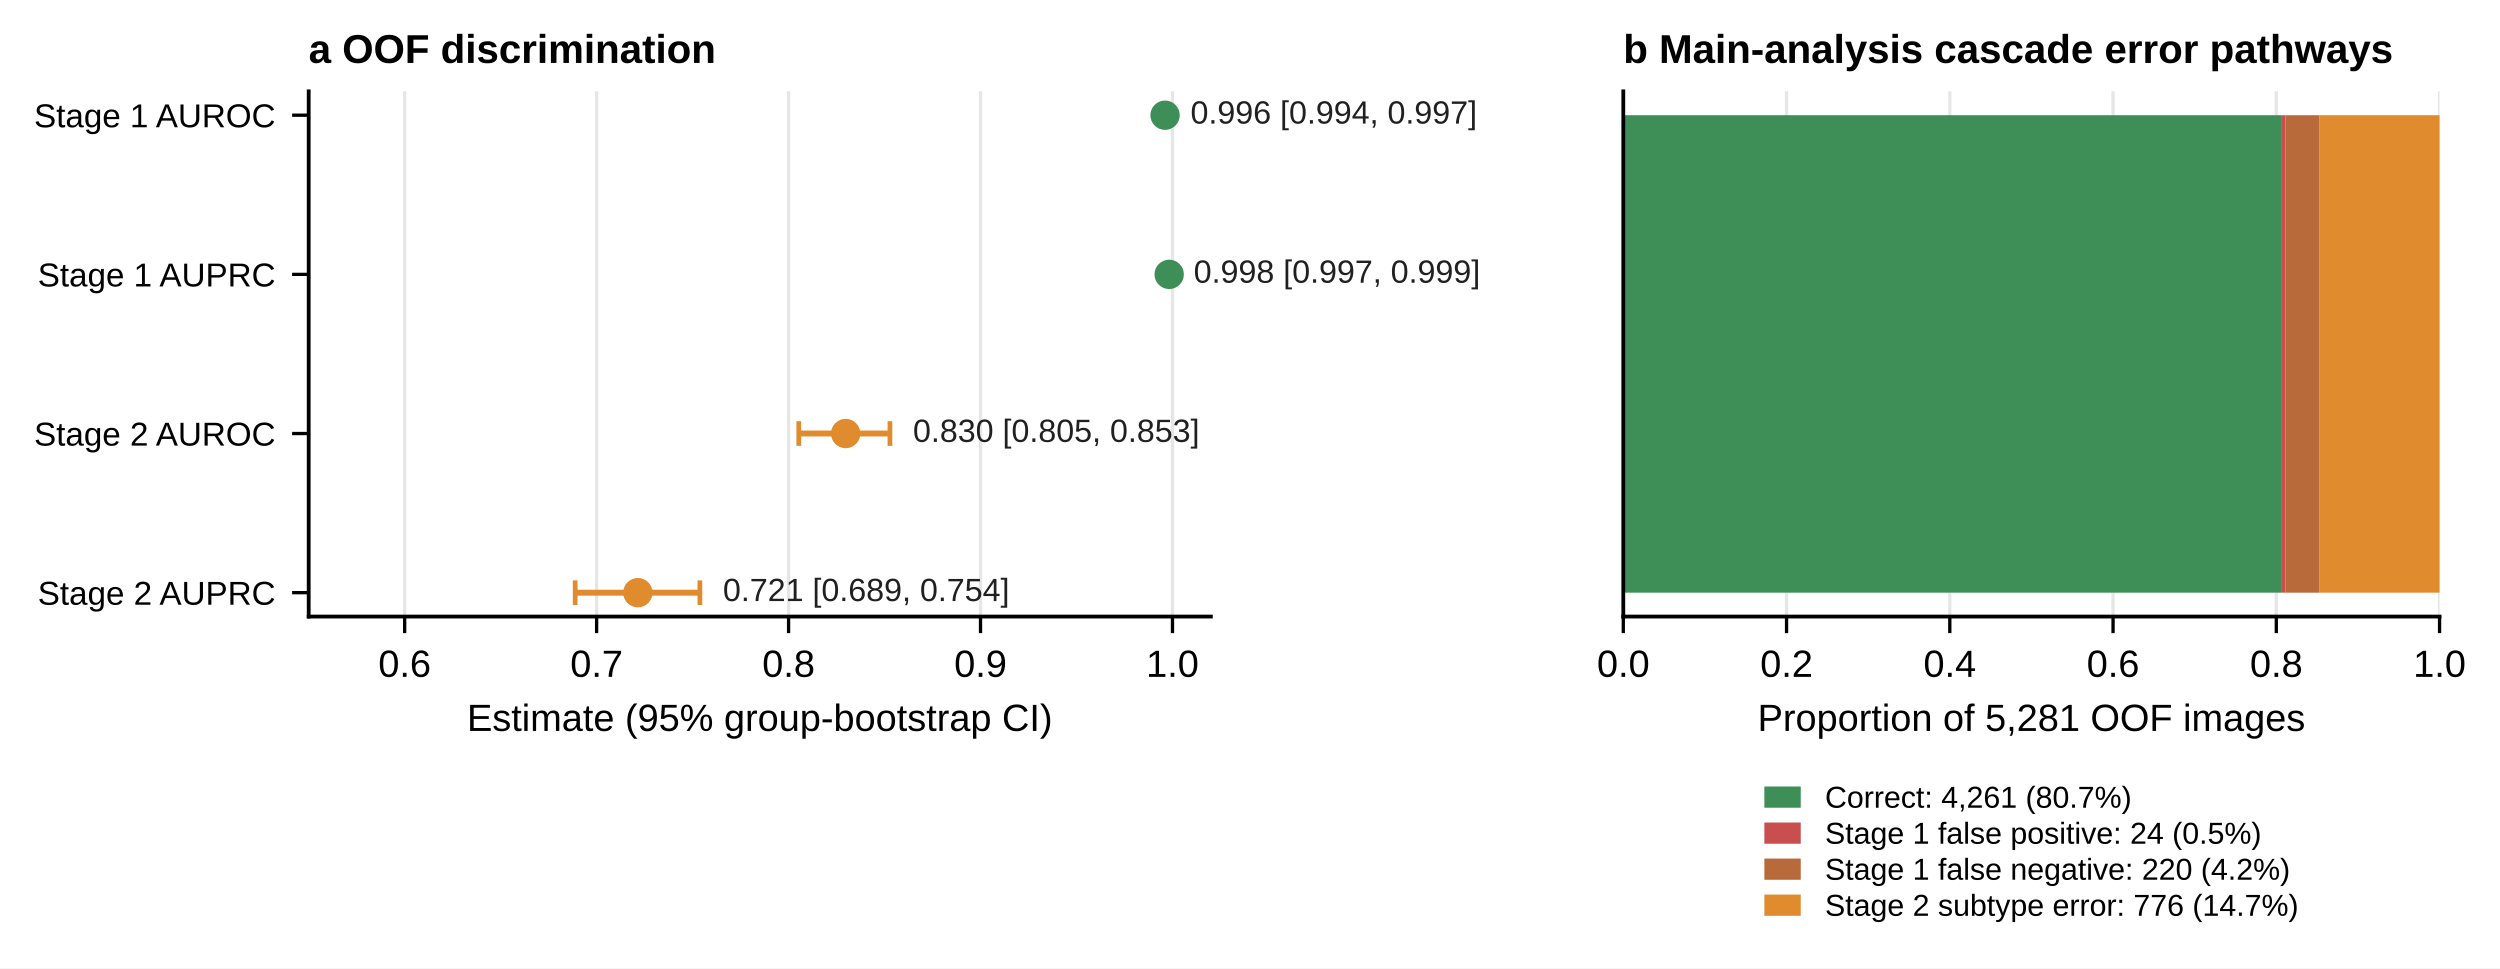
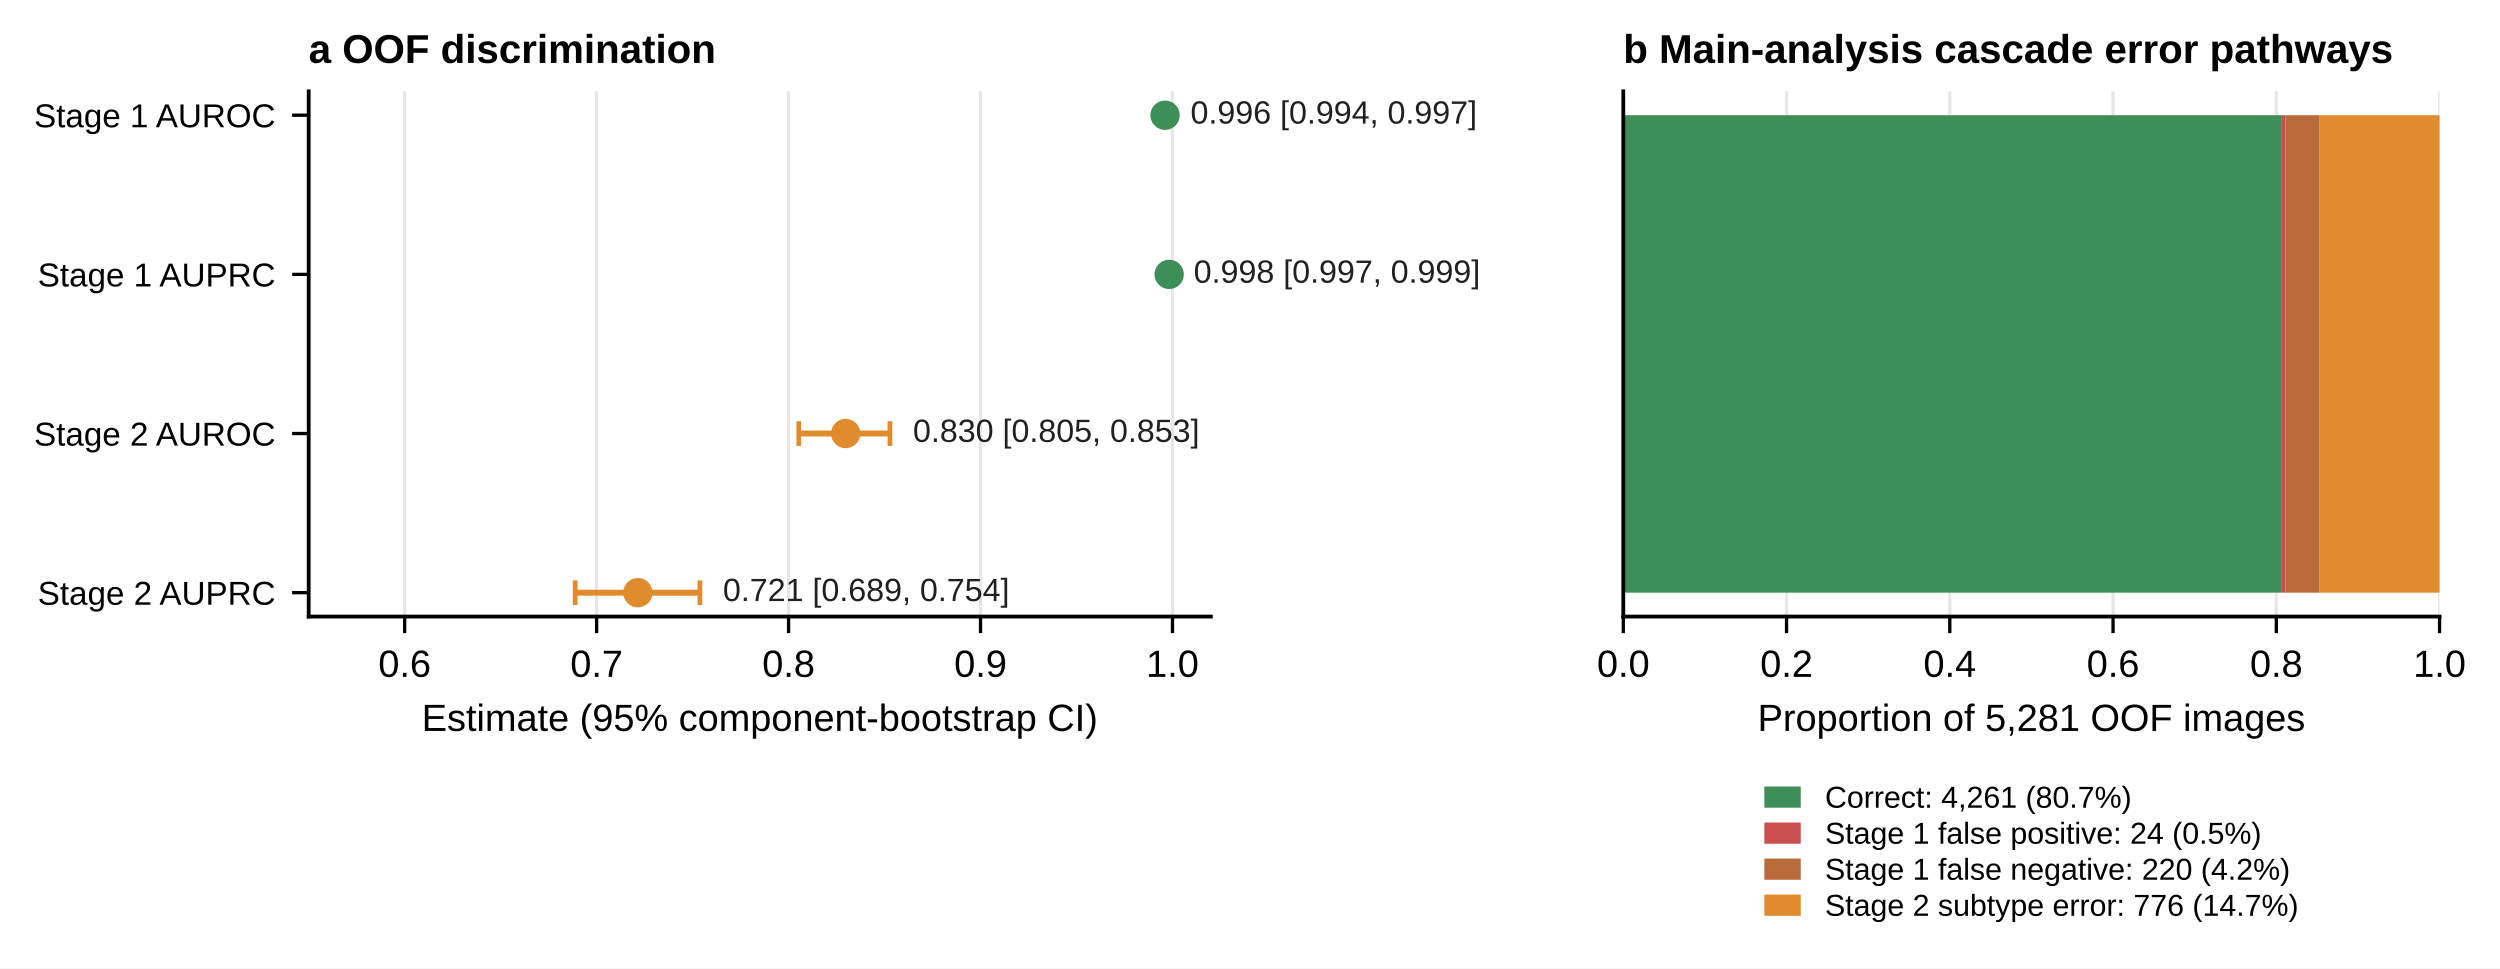
<svg xmlns="http://www.w3.org/2000/svg" xmlns:xlink="http://www.w3.org/1999/xlink" width="527.785pt" height="204.446pt" viewBox="0 0 527.785 204.446" version="1.1">
  <defs>
    <style type="text/css">*{stroke-linejoin: round; stroke-linecap: butt}</style>
  </defs>
  <g id="figure_1">
    <g id="patch_1">
      <path d="M 0 204.446  L 527.785 204.446  L 527.785 0  L 0 0  z " style="fill: #ffffff" />
    </g>
    <g id="axes_1">
      <g id="patch_2">
        <path d="M 65.169 130.164  L 255.632 130.164  L 255.632 19.284  L 65.169 19.284  z " style="fill: #ffffff" />
      </g>
      <g id="matplotlib.axis_1">
        <g id="xtick_1">
          <g id="line2d_1">
-             <path d="M 85.431 130.164  L 85.431 19.284  " clip-path="url(#p1f4794a7ab)" style="fill: none; stroke: #e6e6e6; stroke-width: 0.7; stroke-linecap: square" />
+             <path d="M 85.431 130.164  L 85.431 19.284  " clip-path="url(#p1f21df838d)" style="fill: none; stroke: #e6e6e6; stroke-width: 0.7; stroke-linecap: square" />
          </g>
          <g id="line2d_2">
            <defs>
-               <path id="m6a3458adff" d="M 0 0  L 0 3.5  " style="stroke: #000000; stroke-width: 0.7" />
+               <path id="m81d36264b7" d="M 0 0  L 0 3.5  " style="stroke: #000000; stroke-width: 0.7" />
            </defs>
            <g>
-               <use xlink:href="#m6a3458adff" x="85.431" y="130.164" style="stroke: #000000; stroke-width: 0.7" />
+               <use xlink:href="#m81d36264b7" x="85.431" y="130.164" style="stroke: #000000; stroke-width: 0.7" />
            </g>
          </g>
          <g id="text_1">
            <text style="font-size: 8px; font-family: 'Arial', 'DejaVu Sans', 'Liberation Sans', sans-serif; text-anchor: middle" x="85.431" y="142.89" transform="rotate(-0 85.4308 142.8904)">0.6</text>
          </g>
        </g>
        <g id="xtick_2">
          <g id="line2d_3">
-             <path d="M 125.955 130.164  L 125.955 19.284  " clip-path="url(#p1f4794a7ab)" style="fill: none; stroke: #e6e6e6; stroke-width: 0.7; stroke-linecap: square" />
+             <path d="M 125.955 130.164  L 125.955 19.284  " clip-path="url(#p1f21df838d)" style="fill: none; stroke: #e6e6e6; stroke-width: 0.7; stroke-linecap: square" />
          </g>
          <g id="line2d_4">
            <g>
-               <use xlink:href="#m6a3458adff" x="125.955" y="130.164" style="stroke: #000000; stroke-width: 0.7" />
+               <use xlink:href="#m81d36264b7" x="125.955" y="130.164" style="stroke: #000000; stroke-width: 0.7" />
            </g>
          </g>
          <g id="text_2">
            <text style="font-size: 8px; font-family: 'Arial', 'DejaVu Sans', 'Liberation Sans', sans-serif; text-anchor: middle" x="125.955" y="142.89" transform="rotate(-0 125.9549 142.8904)">0.7</text>
          </g>
        </g>
        <g id="xtick_3">
          <g id="line2d_5">
-             <path d="M 166.479 130.164  L 166.479 19.284  " clip-path="url(#p1f4794a7ab)" style="fill: none; stroke: #e6e6e6; stroke-width: 0.7; stroke-linecap: square" />
+             <path d="M 166.479 130.164  L 166.479 19.284  " clip-path="url(#p1f21df838d)" style="fill: none; stroke: #e6e6e6; stroke-width: 0.7; stroke-linecap: square" />
          </g>
          <g id="line2d_6">
            <g>
-               <use xlink:href="#m6a3458adff" x="166.479" y="130.164" style="stroke: #000000; stroke-width: 0.7" />
+               <use xlink:href="#m81d36264b7" x="166.479" y="130.164" style="stroke: #000000; stroke-width: 0.7" />
            </g>
          </g>
          <g id="text_3">
            <text style="font-size: 8px; font-family: 'Arial', 'DejaVu Sans', 'Liberation Sans', sans-serif; text-anchor: middle" x="166.479" y="142.89" transform="rotate(-0 166.479 142.8904)">0.8</text>
          </g>
        </g>
        <g id="xtick_4">
          <g id="line2d_7">
-             <path d="M 207.003 130.164  L 207.003 19.284  " clip-path="url(#p1f4794a7ab)" style="fill: none; stroke: #e6e6e6; stroke-width: 0.7; stroke-linecap: square" />
+             <path d="M 207.003 130.164  L 207.003 19.284  " clip-path="url(#p1f21df838d)" style="fill: none; stroke: #e6e6e6; stroke-width: 0.7; stroke-linecap: square" />
          </g>
          <g id="line2d_8">
            <g>
-               <use xlink:href="#m6a3458adff" x="207.003" y="130.164" style="stroke: #000000; stroke-width: 0.7" />
+               <use xlink:href="#m81d36264b7" x="207.003" y="130.164" style="stroke: #000000; stroke-width: 0.7" />
            </g>
          </g>
          <g id="text_4">
            <text style="font-size: 8px; font-family: 'Arial', 'DejaVu Sans', 'Liberation Sans', sans-serif; text-anchor: middle" x="207.003" y="142.89" transform="rotate(-0 207.0031 142.8904)">0.9</text>
          </g>
        </g>
        <g id="xtick_5">
          <g id="line2d_9">
-             <path d="M 247.527 130.164  L 247.527 19.284  " clip-path="url(#p1f4794a7ab)" style="fill: none; stroke: #e6e6e6; stroke-width: 0.7; stroke-linecap: square" />
+             <path d="M 247.527 130.164  L 247.527 19.284  " clip-path="url(#p1f21df838d)" style="fill: none; stroke: #e6e6e6; stroke-width: 0.7; stroke-linecap: square" />
          </g>
          <g id="line2d_10">
            <g>
-               <use xlink:href="#m6a3458adff" x="247.527" y="130.164" style="stroke: #000000; stroke-width: 0.7" />
+               <use xlink:href="#m81d36264b7" x="247.527" y="130.164" style="stroke: #000000; stroke-width: 0.7" />
            </g>
          </g>
          <g id="text_5">
            <text style="font-size: 8px; font-family: 'Arial', 'DejaVu Sans', 'Liberation Sans', sans-serif; text-anchor: middle" x="247.527" y="142.89" transform="rotate(-0 247.5272 142.8904)">1.0</text>
          </g>
        </g>
        <g id="text_6">
-           <text style="font-size: 8px; font-family: 'Arial', 'DejaVu Sans', 'Liberation Sans', sans-serif; text-anchor: middle" x="160.4" y="154.304" transform="rotate(-0 160.4004 154.3041)">Estimate (95% group-bootstrap CI)</text>
+           <text style="font-size: 8px; font-family: 'Arial', 'DejaVu Sans', 'Liberation Sans', sans-serif; text-anchor: middle" x="160.4" y="154.304" transform="rotate(-0 160.4004 154.3041)">Estimate (95% component-bootstrap CI)</text>
        </g>
      </g>
      <g id="matplotlib.axis_2">
        <g id="ytick_1">
          <g id="line2d_11">
            <defs>
-               <path id="mb72a3d9e09" d="M 0 0  L -3.5 0  " style="stroke: #000000; stroke-width: 0.7" />
+               <path id="m035ee16155" d="M 0 0  L -3.5 0  " style="stroke: #000000; stroke-width: 0.7" />
            </defs>
            <g>
-               <use xlink:href="#mb72a3d9e09" x="65.169" y="24.324" style="stroke: #000000; stroke-width: 0.7" />
+               <use xlink:href="#m035ee16155" x="65.169" y="24.324" style="stroke: #000000; stroke-width: 0.7" />
            </g>
          </g>
          <g id="text_7">
            <text style="font-size: 7px; font-family: 'Arial', 'DejaVu Sans', 'Liberation Sans', sans-serif; text-anchor: end" x="58.169" y="26.874" transform="rotate(-0 58.16875 26.87422)">Stage 1 AUROC</text>
          </g>
        </g>
        <g id="ytick_2">
          <g id="line2d_12">
            <g>
-               <use xlink:href="#mb72a3d9e09" x="65.169" y="57.924" style="stroke: #000000; stroke-width: 0.7" />
+               <use xlink:href="#m035ee16155" x="65.169" y="57.924" style="stroke: #000000; stroke-width: 0.7" />
            </g>
          </g>
          <g id="text_8">
            <text style="font-size: 7px; font-family: 'Arial', 'DejaVu Sans', 'Liberation Sans', sans-serif; text-anchor: end" x="58.169" y="60.472" transform="rotate(-0 58.16875 60.47203)">Stage 1 AUPRC</text>
          </g>
        </g>
        <g id="ytick_3">
          <g id="line2d_13">
            <g>
-               <use xlink:href="#mb72a3d9e09" x="65.169" y="91.524" style="stroke: #000000; stroke-width: 0.7" />
+               <use xlink:href="#m035ee16155" x="65.169" y="91.524" style="stroke: #000000; stroke-width: 0.7" />
            </g>
          </g>
          <g id="text_9">
            <text style="font-size: 7px; font-family: 'Arial', 'DejaVu Sans', 'Liberation Sans', sans-serif; text-anchor: end" x="58.169" y="94.074" transform="rotate(-0 58.16875 94.07422)">Stage 2 AUROC</text>
          </g>
        </g>
        <g id="ytick_4">
          <g id="line2d_14">
            <g>
-               <use xlink:href="#mb72a3d9e09" x="65.169" y="125.124" style="stroke: #000000; stroke-width: 0.7" />
+               <use xlink:href="#m035ee16155" x="65.169" y="125.124" style="stroke: #000000; stroke-width: 0.7" />
            </g>
          </g>
          <g id="text_10">
            <text style="font-size: 7px; font-family: 'Arial', 'DejaVu Sans', 'Liberation Sans', sans-serif; text-anchor: end" x="58.169" y="127.672" transform="rotate(-0 58.16875 127.672)">Stage 2 AUPRC</text>
          </g>
        </g>
      </g>
      <g id="patch_3">
        <path d="M 65.169 130.164  L 65.169 19.284  " style="fill: none; stroke: #000000; stroke-width: 0.8; stroke-linejoin: miter; stroke-linecap: square" />
      </g>
      <g id="patch_4">
        <path d="M 65.169 130.164  L 255.632 130.164  " style="fill: none; stroke: #000000; stroke-width: 0.8; stroke-linejoin: miter; stroke-linecap: square" />
      </g>
      <g id="LineCollection_1">
-         <path d="M 245.292 24.324  L 246.472 24.324  " clip-path="url(#p1f4794a7ab)" style="fill: none; stroke: #3d8e57; stroke-width: 1.25" />
+         <path d="M 245.292 24.324  L 246.472 24.324  " clip-path="url(#p1f21df838d)" style="fill: none; stroke: #3d8e57; stroke-width: 1.25" />
      </g>
      <g id="line2d_15">
        <defs>
-           <path id="m49ba1a23d1" d="M 0 2.6  L 0 -2.6  " style="stroke: #3d8e57" />
+           <path id="me89c2ad2ba" d="M 0 2.6  L 0 -2.6  " style="stroke: #3d8e57" />
        </defs>
-         <g clip-path="url(#p1f4794a7ab)">
-           <use xlink:href="#m49ba1a23d1" x="245.292" y="24.324" style="fill: #3d8e57; stroke: #3d8e57" />
+         <g clip-path="url(#p1f21df838d)">
+           <use xlink:href="#me89c2ad2ba" x="245.292" y="24.324" style="fill: #3d8e57; stroke: #3d8e57" />
        </g>
      </g>
      <g id="line2d_16">
-         <g clip-path="url(#p1f4794a7ab)">
-           <use xlink:href="#m49ba1a23d1" x="246.472" y="24.324" style="fill: #3d8e57; stroke: #3d8e57" />
+         <g clip-path="url(#p1f21df838d)">
+           <use xlink:href="#me89c2ad2ba" x="246.472" y="24.324" style="fill: #3d8e57; stroke: #3d8e57" />
        </g>
      </g>
      <g id="text_11">
        <text style="font-size: 6.8px; font-family: 'Arial', 'DejaVu Sans', 'Liberation Sans', sans-serif; text-anchor: start; fill: #202020" x="251.335" y="26.092" transform="rotate(-0 251.3346 26.09214)">0.996 [0.994, 0.997]</text>
      </g>
      <g id="LineCollection_2">
-         <path d="M 246.293 57.924  L 247.146 57.924  " clip-path="url(#p1f4794a7ab)" style="fill: none; stroke: #3d8e57; stroke-width: 1.25" />
+         <path d="M 246.293 57.924  L 247.146 57.924  " clip-path="url(#p1f21df838d)" style="fill: none; stroke: #3d8e57; stroke-width: 1.25" />
      </g>
      <g id="line2d_17">
-         <g clip-path="url(#p1f4794a7ab)">
-           <use xlink:href="#m49ba1a23d1" x="246.293" y="57.924" style="fill: #3d8e57; stroke: #3d8e57" />
+         <g clip-path="url(#p1f21df838d)">
+           <use xlink:href="#me89c2ad2ba" x="246.293" y="57.924" style="fill: #3d8e57; stroke: #3d8e57" />
        </g>
      </g>
      <g id="line2d_18">
-         <g clip-path="url(#p1f4794a7ab)">
-           <use xlink:href="#m49ba1a23d1" x="247.146" y="57.924" style="fill: #3d8e57; stroke: #3d8e57" />
+         <g clip-path="url(#p1f21df838d)">
+           <use xlink:href="#me89c2ad2ba" x="247.146" y="57.924" style="fill: #3d8e57; stroke: #3d8e57" />
        </g>
      </g>
      <g id="text_12">
        <text style="font-size: 6.8px; font-family: 'Arial', 'DejaVu Sans', 'Liberation Sans', sans-serif; text-anchor: start; fill: #202020" x="252.009" y="59.692" transform="rotate(-0 252.0086 59.69214)">0.998 [0.997, 0.999]</text>
      </g>
      <g id="LineCollection_3">
-         <path d="M 168.632 91.524  L 187.88 91.524  " clip-path="url(#p1f4794a7ab)" style="fill: none; stroke: #e08b2d; stroke-width: 1.25" />
+         <path d="M 168.632 91.524  L 187.88 91.524  " clip-path="url(#p1f21df838d)" style="fill: none; stroke: #e08b2d; stroke-width: 1.25" />
      </g>
      <g id="line2d_19">
        <defs>
-           <path id="m1cabceee13" d="M 0 2.6  L 0 -2.6  " style="stroke: #e08b2d" />
+           <path id="m21bbda0fe8" d="M 0 2.6  L 0 -2.6  " style="stroke: #e08b2d" />
        </defs>
-         <g clip-path="url(#p1f4794a7ab)">
-           <use xlink:href="#m1cabceee13" x="168.632" y="91.524" style="fill: #e08b2d; stroke: #e08b2d" />
+         <g clip-path="url(#p1f21df838d)">
+           <use xlink:href="#m21bbda0fe8" x="168.632" y="91.524" style="fill: #e08b2d; stroke: #e08b2d" />
        </g>
      </g>
      <g id="line2d_20">
-         <g clip-path="url(#p1f4794a7ab)">
-           <use xlink:href="#m1cabceee13" x="187.88" y="91.524" style="fill: #e08b2d; stroke: #e08b2d" />
+         <g clip-path="url(#p1f21df838d)">
+           <use xlink:href="#m21bbda0fe8" x="187.88" y="91.524" style="fill: #e08b2d; stroke: #e08b2d" />
        </g>
      </g>
      <g id="text_13">
        <text style="font-size: 6.8px; font-family: 'Arial', 'DejaVu Sans', 'Liberation Sans', sans-serif; text-anchor: start; fill: #202020" x="192.742" y="93.292" transform="rotate(-0 192.7425 93.29214)">0.830 [0.805, 0.853]</text>
      </g>
      <g id="LineCollection_4">
-         <path d="M 121.428 125.124  L 147.759 125.124  " clip-path="url(#p1f4794a7ab)" style="fill: none; stroke: #e08b2d; stroke-width: 1.25" />
+         <path d="M 121.428 125.124  L 147.759 125.124  " clip-path="url(#p1f21df838d)" style="fill: none; stroke: #e08b2d; stroke-width: 1.25" />
      </g>
      <g id="line2d_21">
-         <g clip-path="url(#p1f4794a7ab)">
-           <use xlink:href="#m1cabceee13" x="121.428" y="125.124" style="fill: #e08b2d; stroke: #e08b2d" />
+         <g clip-path="url(#p1f21df838d)">
+           <use xlink:href="#m21bbda0fe8" x="121.428" y="125.124" style="fill: #e08b2d; stroke: #e08b2d" />
        </g>
      </g>
      <g id="line2d_22">
-         <g clip-path="url(#p1f4794a7ab)">
-           <use xlink:href="#m1cabceee13" x="147.759" y="125.124" style="fill: #e08b2d; stroke: #e08b2d" />
+         <g clip-path="url(#p1f21df838d)">
+           <use xlink:href="#m21bbda0fe8" x="147.759" y="125.124" style="fill: #e08b2d; stroke: #e08b2d" />
        </g>
      </g>
      <g id="text_14">
        <text style="font-size: 6.8px; font-family: 'Arial', 'DejaVu Sans', 'Liberation Sans', sans-serif; text-anchor: start; fill: #202020" x="152.622" y="126.892" transform="rotate(-0 152.6223 126.8921)">0.721 [0.689, 0.754]</text>
      </g>
      <g id="text_15">
        <text style="font-weight: 700; font-size: 8.5px; font-family: 'Arial', 'DejaVu Sans', 'Liberation Sans', sans-serif; text-anchor: start" x="65.169" y="13.284" transform="rotate(-0 65.16875 13.28414)">a  OOF discrimination</text>
      </g>
      <g id="line2d_23">
        <defs>
-           <path id="m65c02e2300" d="M 0 2.6  C 0.69 2.6 1.351 2.326 1.838 1.838  C 2.326 1.351 2.6 0.69 2.6 0  C 2.6 -0.69 2.326 -1.351 1.838 -1.838  C 1.351 -2.326 0.69 -2.6 0 -2.6  C -0.69 -2.6 -1.351 -2.326 -1.838 -1.838  C -2.326 -1.351 -2.6 -0.69 -2.6 0  C -2.6 0.69 -2.326 1.351 -1.838 1.838  C -1.351 2.326 -0.69 2.6 0 2.6  z " style="stroke: #3d8e57" />
+           <path id="m27386841dd" d="M 0 2.6  C 0.69 2.6 1.351 2.326 1.838 1.838  C 2.326 1.351 2.6 0.69 2.6 0  C 2.6 -0.69 2.326 -1.351 1.838 -1.838  C 1.351 -2.326 0.69 -2.6 0 -2.6  C -0.69 -2.6 -1.351 -2.326 -1.838 -1.838  C -2.326 -1.351 -2.6 -0.69 -2.6 0  C -2.6 0.69 -2.326 1.351 -1.838 1.838  C -1.351 2.326 -0.69 2.6 0 2.6  z " style="stroke: #3d8e57" />
        </defs>
-         <g clip-path="url(#p1f4794a7ab)">
-           <use xlink:href="#m65c02e2300" x="245.96" y="24.324" style="fill: #3d8e57; stroke: #3d8e57" />
+         <g clip-path="url(#p1f21df838d)">
+           <use xlink:href="#m27386841dd" x="245.96" y="24.324" style="fill: #3d8e57; stroke: #3d8e57" />
        </g>
      </g>
      <g id="line2d_24">
-         <g clip-path="url(#p1f4794a7ab)">
-           <use xlink:href="#m65c02e2300" x="246.829" y="57.924" style="fill: #3d8e57; stroke: #3d8e57" />
+         <g clip-path="url(#p1f21df838d)">
+           <use xlink:href="#m27386841dd" x="246.829" y="57.924" style="fill: #3d8e57; stroke: #3d8e57" />
        </g>
      </g>
      <g id="line2d_25">
        <defs>
-           <path id="mc37ab8c5a4" d="M 0 2.6  C 0.69 2.6 1.351 2.326 1.838 1.838  C 2.326 1.351 2.6 0.69 2.6 0  C 2.6 -0.69 2.326 -1.351 1.838 -1.838  C 1.351 -2.326 0.69 -2.6 0 -2.6  C -0.69 -2.6 -1.351 -2.326 -1.838 -1.838  C -2.326 -1.351 -2.6 -0.69 -2.6 0  C -2.6 0.69 -2.326 1.351 -1.838 1.838  C -1.351 2.326 -0.69 2.6 0 2.6  z " style="stroke: #e08b2d" />
+           <path id="m8d368fd3c1" d="M 0 2.6  C 0.69 2.6 1.351 2.326 1.838 1.838  C 2.326 1.351 2.6 0.69 2.6 0  C 2.6 -0.69 2.326 -1.351 1.838 -1.838  C 1.351 -2.326 0.69 -2.6 0 -2.6  C -0.69 -2.6 -1.351 -2.326 -1.838 -1.838  C -2.326 -1.351 -2.6 -0.69 -2.6 0  C -2.6 0.69 -2.326 1.351 -1.838 1.838  C -1.351 2.326 -0.69 2.6 0 2.6  z " style="stroke: #e08b2d" />
        </defs>
-         <g clip-path="url(#p1f4794a7ab)">
-           <use xlink:href="#mc37ab8c5a4" x="178.531" y="91.524" style="fill: #e08b2d; stroke: #e08b2d" />
+         <g clip-path="url(#p1f21df838d)">
+           <use xlink:href="#m8d368fd3c1" x="178.531" y="91.524" style="fill: #e08b2d; stroke: #e08b2d" />
        </g>
      </g>
      <g id="line2d_26">
-         <g clip-path="url(#p1f4794a7ab)">
-           <use xlink:href="#mc37ab8c5a4" x="134.66" y="125.124" style="fill: #e08b2d; stroke: #e08b2d" />
+         <g clip-path="url(#p1f21df838d)">
+           <use xlink:href="#m8d368fd3c1" x="134.66" y="125.124" style="fill: #e08b2d; stroke: #e08b2d" />
        </g>
      </g>
    </g>
    <g id="axes_2">
      <g id="patch_5">
        <path d="M 342.701 130.164  L 515.025 130.164  L 515.025 19.284  L 342.701 19.284  z " style="fill: #ffffff" />
      </g>
      <g id="matplotlib.axis_3">
        <g id="xtick_6">
          <g id="line2d_27">
-             <path d="M 342.701 130.164  L 342.701 19.284  " clip-path="url(#pa375b1c550)" style="fill: none; stroke: #e6e6e6; stroke-width: 0.7; stroke-linecap: square" />
+             <path d="M 342.701 130.164  L 342.701 19.284  " clip-path="url(#pabad3ac762)" style="fill: none; stroke: #e6e6e6; stroke-width: 0.7; stroke-linecap: square" />
          </g>
          <g id="line2d_28">
            <g>
-               <use xlink:href="#m6a3458adff" x="342.701" y="130.164" style="stroke: #000000; stroke-width: 0.7" />
+               <use xlink:href="#m81d36264b7" x="342.701" y="130.164" style="stroke: #000000; stroke-width: 0.7" />
            </g>
          </g>
          <g id="text_16">
            <text style="font-size: 8px; font-family: 'Arial', 'DejaVu Sans', 'Liberation Sans', sans-serif; text-anchor: middle" x="342.701" y="142.89" transform="rotate(-0 342.7009 142.8904)">0.0</text>
          </g>
        </g>
        <g id="xtick_7">
          <g id="line2d_29">
-             <path d="M 377.166 130.164  L 377.166 19.284  " clip-path="url(#pa375b1c550)" style="fill: none; stroke: #e6e6e6; stroke-width: 0.7; stroke-linecap: square" />
+             <path d="M 377.166 130.164  L 377.166 19.284  " clip-path="url(#pabad3ac762)" style="fill: none; stroke: #e6e6e6; stroke-width: 0.7; stroke-linecap: square" />
          </g>
          <g id="line2d_30">
            <g>
-               <use xlink:href="#m6a3458adff" x="377.166" y="130.164" style="stroke: #000000; stroke-width: 0.7" />
+               <use xlink:href="#m81d36264b7" x="377.166" y="130.164" style="stroke: #000000; stroke-width: 0.7" />
            </g>
          </g>
          <g id="text_17">
            <text style="font-size: 8px; font-family: 'Arial', 'DejaVu Sans', 'Liberation Sans', sans-serif; text-anchor: middle" x="377.166" y="142.89" transform="rotate(-0 377.1657 142.8904)">0.2</text>
          </g>
        </g>
        <g id="xtick_8">
          <g id="line2d_31">
-             <path d="M 411.63 130.164  L 411.63 19.284  " clip-path="url(#pa375b1c550)" style="fill: none; stroke: #e6e6e6; stroke-width: 0.7; stroke-linecap: square" />
+             <path d="M 411.63 130.164  L 411.63 19.284  " clip-path="url(#pabad3ac762)" style="fill: none; stroke: #e6e6e6; stroke-width: 0.7; stroke-linecap: square" />
          </g>
          <g id="line2d_32">
            <g>
-               <use xlink:href="#m6a3458adff" x="411.63" y="130.164" style="stroke: #000000; stroke-width: 0.7" />
+               <use xlink:href="#m81d36264b7" x="411.63" y="130.164" style="stroke: #000000; stroke-width: 0.7" />
            </g>
          </g>
          <g id="text_18">
            <text style="font-size: 8px; font-family: 'Arial', 'DejaVu Sans', 'Liberation Sans', sans-serif; text-anchor: middle" x="411.63" y="142.89" transform="rotate(-0 411.6304 142.8904)">0.4</text>
          </g>
        </g>
        <g id="xtick_9">
          <g id="line2d_33">
-             <path d="M 446.095 130.164  L 446.095 19.284  " clip-path="url(#pa375b1c550)" style="fill: none; stroke: #e6e6e6; stroke-width: 0.7; stroke-linecap: square" />
+             <path d="M 446.095 130.164  L 446.095 19.284  " clip-path="url(#pabad3ac762)" style="fill: none; stroke: #e6e6e6; stroke-width: 0.7; stroke-linecap: square" />
          </g>
          <g id="line2d_34">
            <g>
-               <use xlink:href="#m6a3458adff" x="446.095" y="130.164" style="stroke: #000000; stroke-width: 0.7" />
+               <use xlink:href="#m81d36264b7" x="446.095" y="130.164" style="stroke: #000000; stroke-width: 0.7" />
            </g>
          </g>
          <g id="text_19">
            <text style="font-size: 8px; font-family: 'Arial', 'DejaVu Sans', 'Liberation Sans', sans-serif; text-anchor: middle" x="446.095" y="142.89" transform="rotate(-0 446.0952 142.8904)">0.6</text>
          </g>
        </g>
        <g id="xtick_10">
          <g id="line2d_35">
-             <path d="M 480.56 130.164  L 480.56 19.284  " clip-path="url(#pa375b1c550)" style="fill: none; stroke: #e6e6e6; stroke-width: 0.7; stroke-linecap: square" />
+             <path d="M 480.56 130.164  L 480.56 19.284  " clip-path="url(#pabad3ac762)" style="fill: none; stroke: #e6e6e6; stroke-width: 0.7; stroke-linecap: square" />
          </g>
          <g id="line2d_36">
            <g>
-               <use xlink:href="#m6a3458adff" x="480.56" y="130.164" style="stroke: #000000; stroke-width: 0.7" />
+               <use xlink:href="#m81d36264b7" x="480.56" y="130.164" style="stroke: #000000; stroke-width: 0.7" />
            </g>
          </g>
          <g id="text_20">
            <text style="font-size: 8px; font-family: 'Arial', 'DejaVu Sans', 'Liberation Sans', sans-serif; text-anchor: middle" x="480.56" y="142.89" transform="rotate(-0 480.56 142.8904)">0.8</text>
          </g>
        </g>
        <g id="xtick_11">
          <g id="line2d_37">
-             <path d="M 515.025 130.164  L 515.025 19.284  " clip-path="url(#pa375b1c550)" style="fill: none; stroke: #e6e6e6; stroke-width: 0.7; stroke-linecap: square" />
+             <path d="M 515.025 130.164  L 515.025 19.284  " clip-path="url(#pabad3ac762)" style="fill: none; stroke: #e6e6e6; stroke-width: 0.7; stroke-linecap: square" />
          </g>
          <g id="line2d_38">
            <g>
-               <use xlink:href="#m6a3458adff" x="515.025" y="130.164" style="stroke: #000000; stroke-width: 0.7" />
+               <use xlink:href="#m81d36264b7" x="515.025" y="130.164" style="stroke: #000000; stroke-width: 0.7" />
            </g>
          </g>
          <g id="text_21">
            <text style="font-size: 8px; font-family: 'Arial', 'DejaVu Sans', 'Liberation Sans', sans-serif; text-anchor: middle" x="515.025" y="142.89" transform="rotate(-0 515.0248 142.8904)">1.0</text>
          </g>
        </g>
        <g id="text_22">
          <text style="font-size: 8px; font-family: 'Arial', 'DejaVu Sans', 'Liberation Sans', sans-serif; text-anchor: middle" x="428.863" y="154.309" transform="rotate(-0 428.8628 154.3091)">Proportion of 5,281 OOF images</text>
        </g>
      </g>
      <g id="matplotlib.axis_4" />
      <g id="patch_6">
-         <path d="M 342.701 125.124  L 481.741 125.124  L 481.741 24.324  L 342.701 24.324  z " clip-path="url(#pa375b1c550)" style="fill: #3d8e57" />
+         <path d="M 342.701 125.124  L 481.741 125.124  L 481.741 24.324  L 342.701 24.324  z " clip-path="url(#pabad3ac762)" style="fill: #3d8e57" />
      </g>
      <g id="patch_7">
-         <path d="M 481.741 125.124  L 482.524 125.124  L 482.524 24.324  L 481.741 24.324  z " clip-path="url(#pa375b1c550)" style="fill: #c94f4f" />
+         <path d="M 481.741 125.124  L 482.524 125.124  L 482.524 24.324  L 481.741 24.324  z " clip-path="url(#pabad3ac762)" style="fill: #c94f4f" />
      </g>
      <g id="patch_8">
-         <path d="M 482.524 125.124  L 489.703 125.124  L 489.703 24.324  L 482.524 24.324  z " clip-path="url(#pa375b1c550)" style="fill: #b86a3a" />
+         <path d="M 482.524 125.124  L 489.703 125.124  L 489.703 24.324  L 482.524 24.324  z " clip-path="url(#pabad3ac762)" style="fill: #b86a3a" />
      </g>
      <g id="patch_9">
-         <path d="M 489.703 125.124  L 515.025 125.124  L 515.025 24.324  L 489.703 24.324  z " clip-path="url(#pa375b1c550)" style="fill: #e08b2d" />
+         <path d="M 489.703 125.124  L 515.025 125.124  L 515.025 24.324  L 489.703 24.324  z " clip-path="url(#pabad3ac762)" style="fill: #e08b2d" />
      </g>
      <g id="patch_10">
        <path d="M 342.701 130.164  L 342.701 19.284  " style="fill: none; stroke: #000000; stroke-width: 0.8; stroke-linejoin: miter; stroke-linecap: square" />
      </g>
      <g id="patch_11">
        <path d="M 342.701 130.164  L 515.025 130.164  " style="fill: none; stroke: #000000; stroke-width: 0.8; stroke-linejoin: miter; stroke-linecap: square" />
      </g>
      <g id="text_23">
        <text style="font-weight: 700; font-size: 8.5px; font-family: 'Arial', 'DejaVu Sans', 'Liberation Sans', sans-serif; text-anchor: start" x="342.701" y="13.284" transform="rotate(-0 342.7009 13.28414)">b  Main-analysis cascade error pathways</text>
      </g>
      <g id="legend_1">
        <g id="patch_12">
          <path d="M 372.482 170.521  L 380.162 170.521  L 380.162 166.041  L 372.482 166.041  z " style="fill: #3d8e57" />
        </g>
        <g id="text_24">
          <text style="font-size: 6.4px; font-family: 'Arial', 'DejaVu Sans', 'Liberation Sans', sans-serif; text-anchor: start" x="385.282" y="170.521" transform="rotate(-0 385.2823 170.5207)">Correct: 4,261 (80.7%)</text>
        </g>
        <g id="patch_13">
          <path d="M 372.482 178.127  L 380.162 178.127  L 380.162 173.647  L 372.482 173.647  z " style="fill: #c94f4f" />
        </g>
        <g id="text_25">
          <text style="font-size: 6.4px; font-family: 'Arial', 'DejaVu Sans', 'Liberation Sans', sans-serif; text-anchor: start" x="385.282" y="178.127" transform="rotate(-0 385.2823 178.1267)">Stage 1 false positive: 24 (0.5%)</text>
        </g>
        <g id="patch_14">
          <path d="M 372.482 185.733  L 380.162 185.733  L 380.162 181.253  L 372.482 181.253  z " style="fill: #b86a3a" />
        </g>
        <g id="text_26">
          <text style="font-size: 6.4px; font-family: 'Arial', 'DejaVu Sans', 'Liberation Sans', sans-serif; text-anchor: start" x="385.282" y="185.733" transform="rotate(-0 385.2823 185.7327)">Stage 1 false negative: 220 (4.2%)</text>
        </g>
        <g id="patch_15">
          <path d="M 372.482 193.339  L 380.162 193.339  L 380.162 188.859  L 372.482 188.859  z " style="fill: #e08b2d" />
        </g>
        <g id="text_27">
          <text style="font-size: 6.4px; font-family: 'Arial', 'DejaVu Sans', 'Liberation Sans', sans-serif; text-anchor: start" x="385.282" y="193.339" transform="rotate(-0 385.2823 193.3387)">Stage 2 subtype error: 776 (14.7%)</text>
        </g>
      </g>
    </g>
  </g>
  <defs>
-     <clipPath id="p1f4794a7ab">
+     <clipPath id="p1f21df838d">
      <rect x="65.169" y="19.284" width="190.463" height="110.88" />
    </clipPath>
-     <clipPath id="pa375b1c550">
+     <clipPath id="pabad3ac762">
      <rect x="342.701" y="19.284" width="172.324" height="110.88" />
    </clipPath>
  </defs>
</svg>
